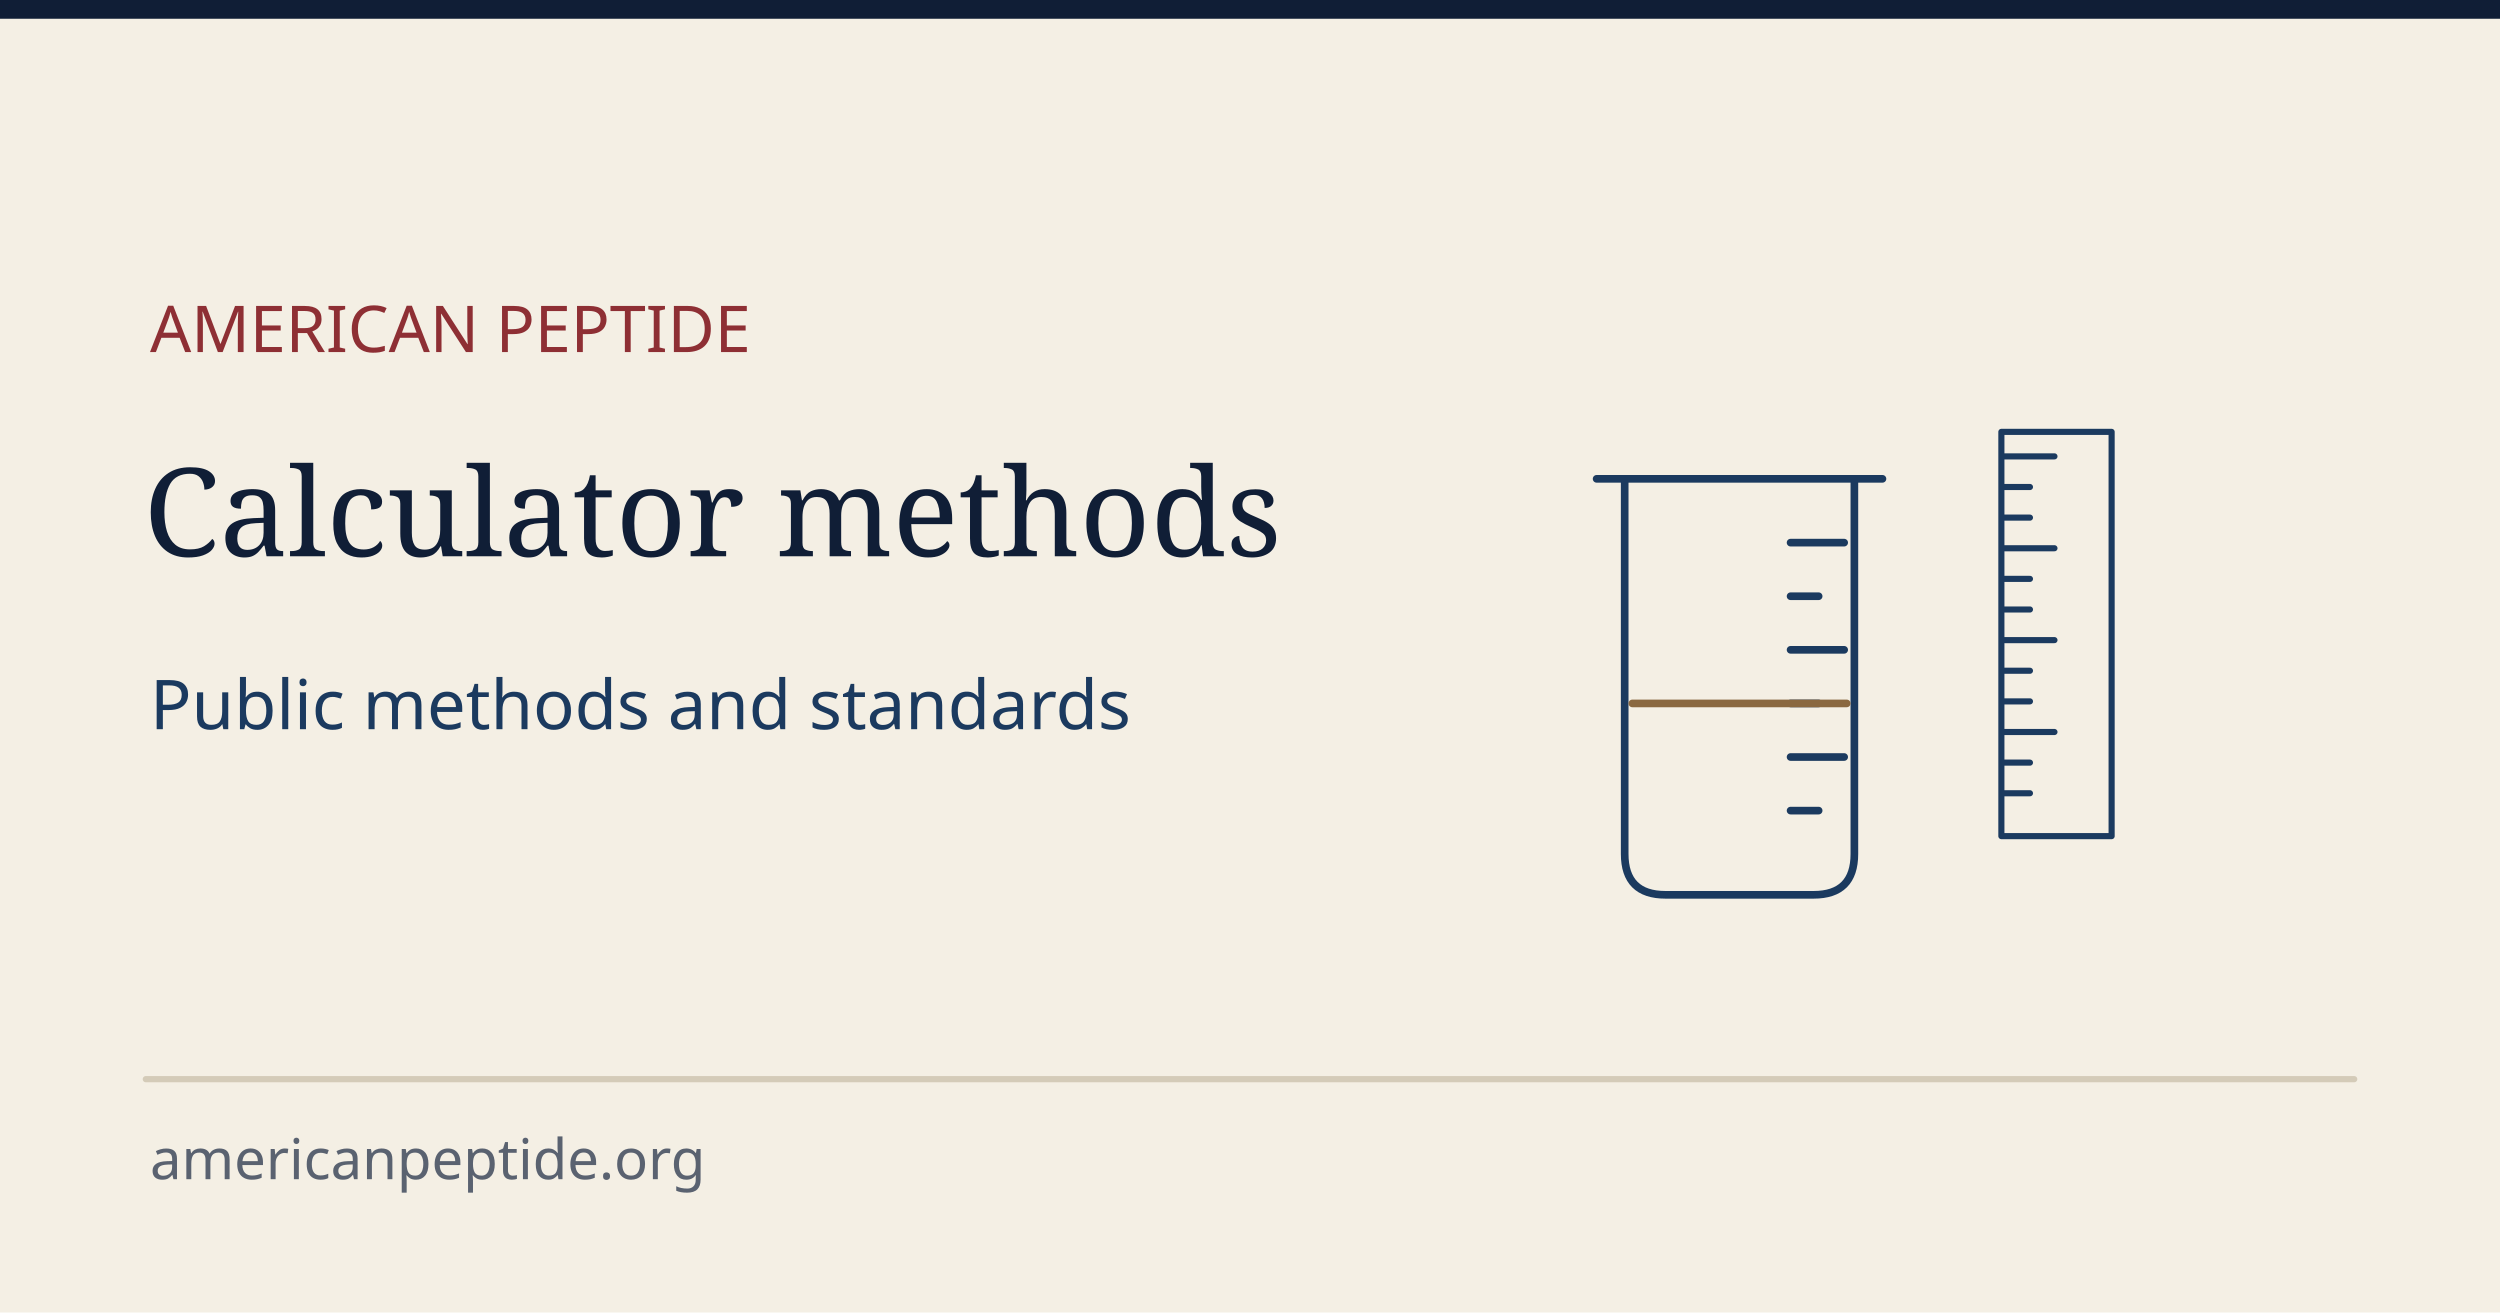
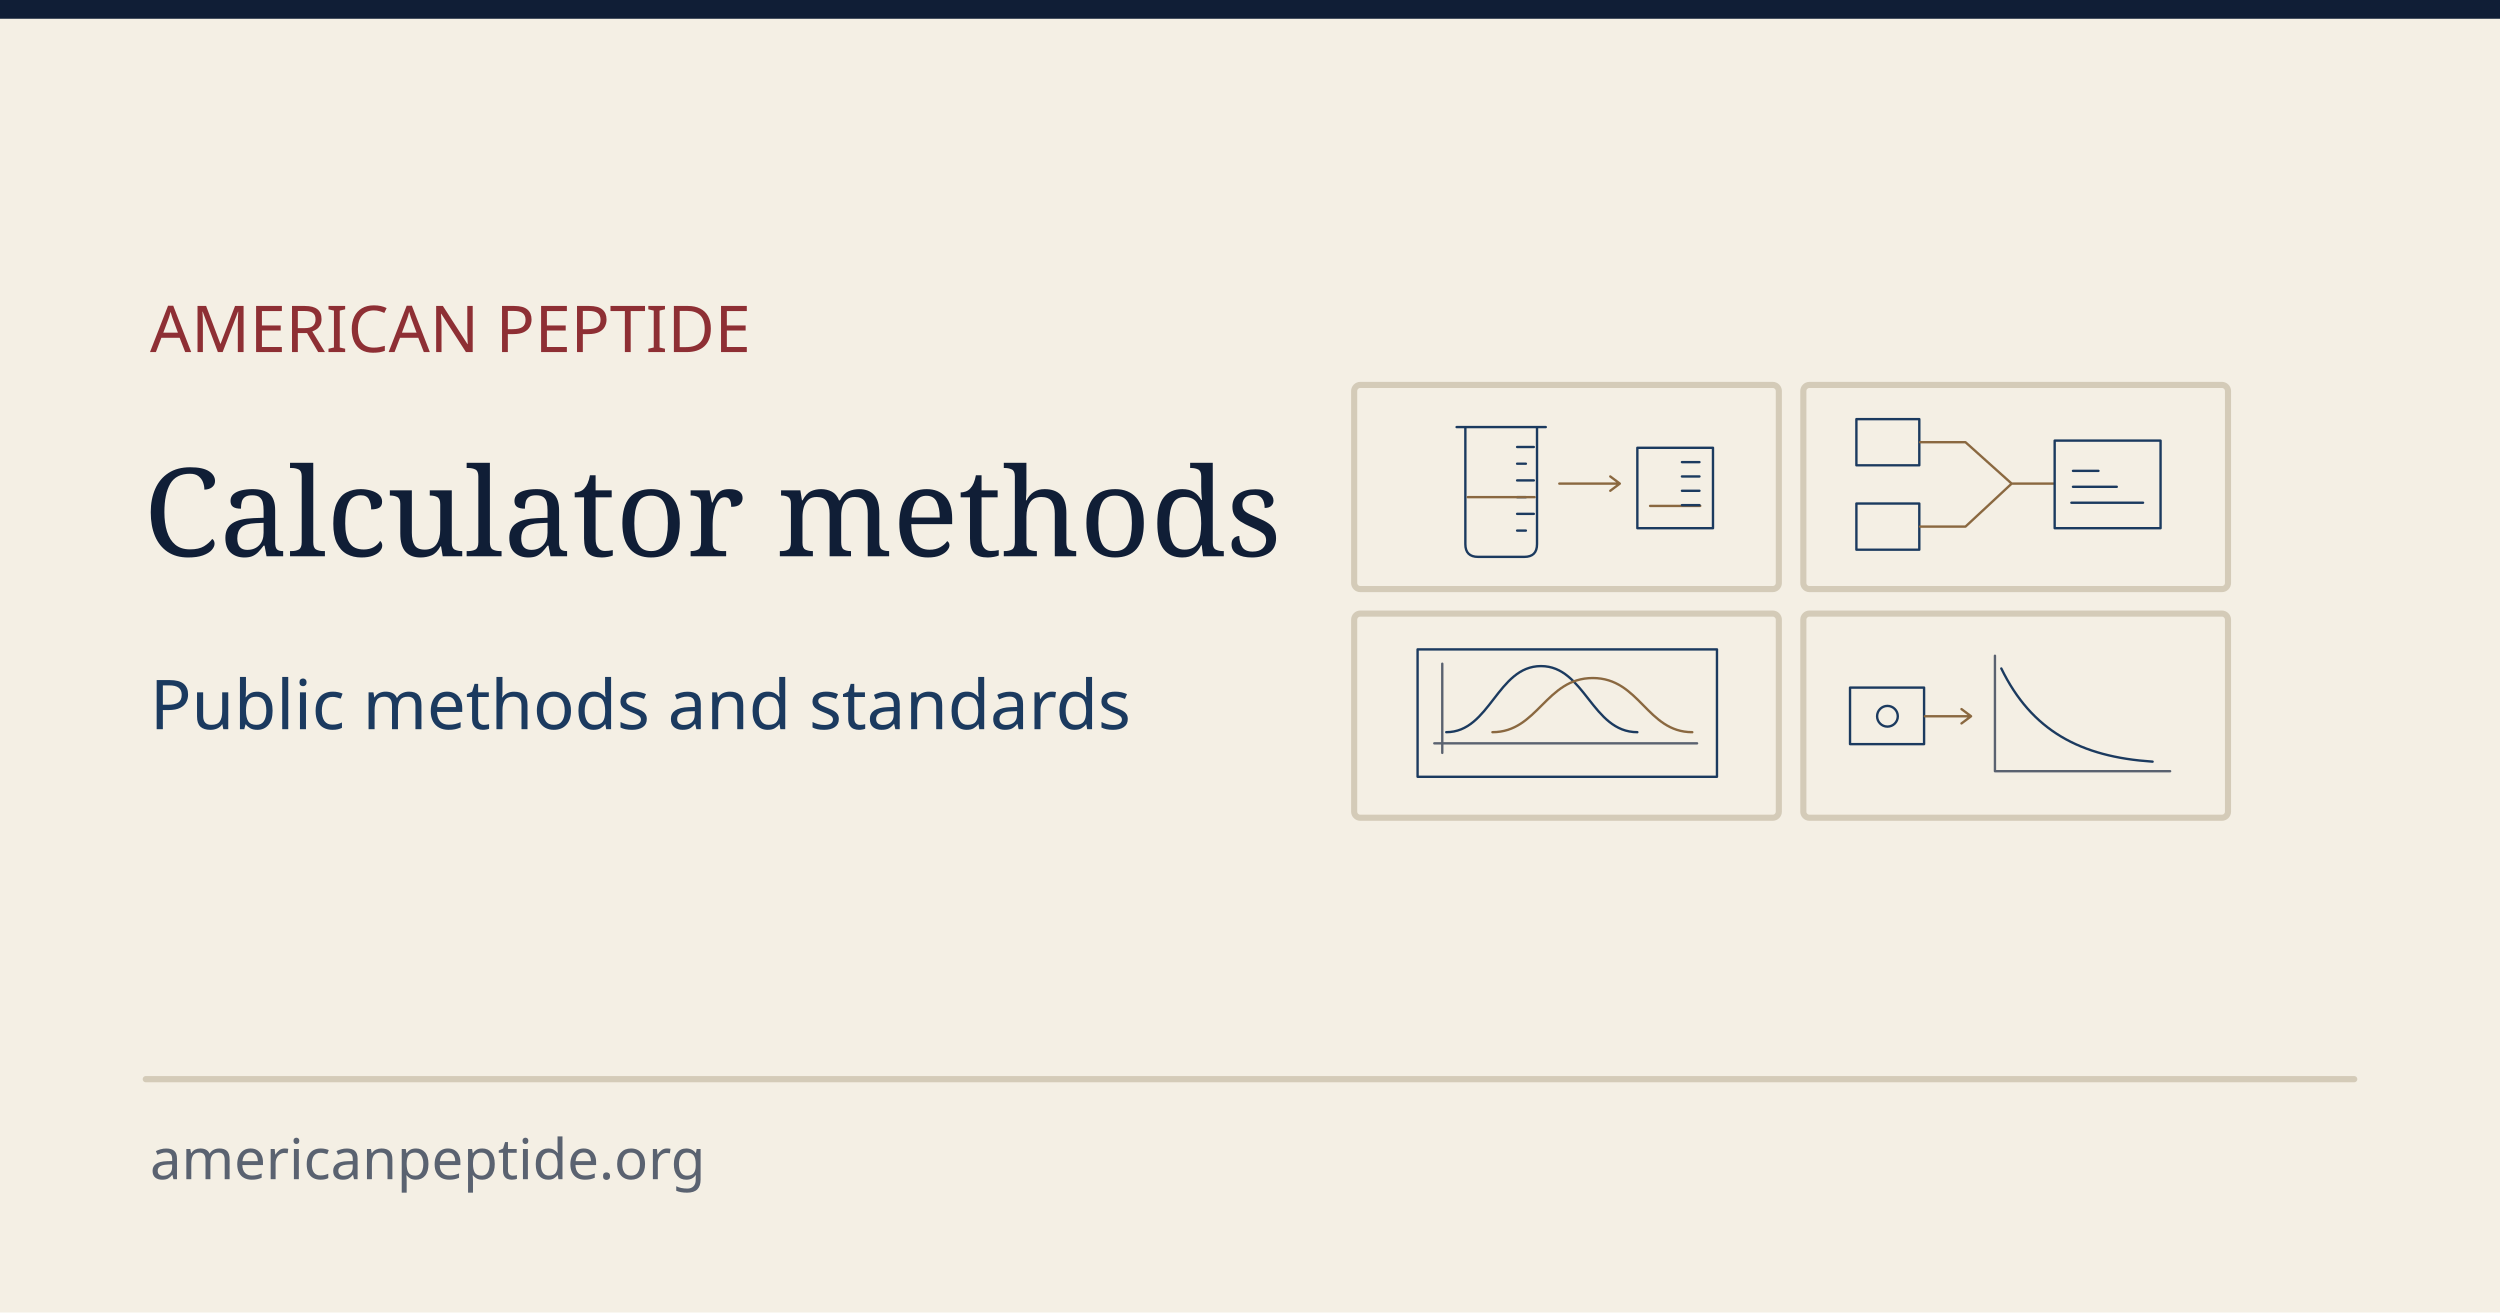
<svg xmlns="http://www.w3.org/2000/svg" width="1200" height="630" viewBox="0 0 1200 630" aria-hidden="true">
  <rect x="0" y="0" width="1200" height="630" rx="0" fill="#f4efe4" stroke="none" />
  <g stroke-width="3" stroke-linecap="round" stroke-linejoin="round">
    <rect x="0" y="0" width="1200" height="9" rx="0" fill="#101e36" stroke="none" />
    <path d="M70 518h1060" stroke="#d4cbb8" fill="none" />
    <text x="72" y="169" font-family="sans-serif" text-anchor="start" font-size="31" fill="#8e2f34" stroke="none">AMERICAN PEPTIDE</text>
    <text x="69" y="267" font-family="serif" text-anchor="start" font-size="59" fill="#101e36" stroke="none">Calculator methods</text>
    <text x="72" y="350" font-family="sans-serif" text-anchor="start" font-size="33" fill="#1b3a5f" stroke="none">Public methods and standards</text>
    <text x="72" y="566" font-family="sans-serif" text-anchor="start" font-size="27" fill="#5a6270" stroke="none">americanpeptide.org</text>
    <g transform="translate(650 173) scale(0.98)">
-       <g transform="translate(75 33) scale(1.25)">
-         <path d="M35 20h112m-101 0v147q0 16 16 16h58q16 0 16-16V20" stroke="#1b3a5f" fill="none" />
-         <path d="M48 108h86v58q0 14-14 14H62q-14 0-14-14Z" stroke="none" fill="none" />
-         <path d="M111 45h21" stroke="#1b3a5f" fill="none" />
-         <path d="M111 66h11" stroke="#1b3a5f" fill="none" />
-         <path d="M111 87h21" stroke="#1b3a5f" fill="none" />
-         <path d="M111 108h11" stroke="#1b3a5f" fill="none" />
-         <path d="M111 129h21" stroke="#1b3a5f" fill="none" />
-         <path d="M111 150h11" stroke="#1b3a5f" fill="none" />
-         <path d="M49 108h84" stroke="#8a6840" fill="none" />
+       <g transform="translate(0 12) scale(1)">
+         <rect x="0" y="0" width="208" height="100" rx="3" fill="#f4efe4" stroke="#d4cbb8" />
+         <g transform="translate(10 7) scale(0.39)">
+           <g transform="translate(68 15) scale(1)">
+             <path d="M35 20h112m-101 0v147q0 16 16 16h58q16 0 16-16V20" stroke="#1b3a5f" fill="none" />
+             <path d="M48 108h86v58q0 14-14 14H62q-14 0-14-14Z" stroke="none" fill="none" />
+             <path d="M111 45h21" stroke="#1b3a5f" fill="none" />
+             <path d="M111 66h11" stroke="#1b3a5f" fill="none" />
+             <path d="M111 87h21" stroke="#1b3a5f" fill="none" />
+             <path d="M111 108h11" stroke="#1b3a5f" fill="none" />
+             <path d="M111 129h21" stroke="#1b3a5f" fill="none" />
+             <path d="M111 150h11" stroke="#1b3a5f" fill="none" />
+             <path d="M49 108h84" stroke="#8a6840" fill="none" />
+           </g>
+           <path d="M232 106h76m-12-9 12 9-12 9" stroke="#8a6840" fill="none" />
+           <rect x="330" y="61" width="95" height="101" rx="0" fill="#f4efe4" stroke="#1b3a5f" />
+           <path d="M346 134h63" stroke="#8a6840" fill="none" />
+           <path d="M386 79h22" stroke="#1b3a5f" fill="none" />
+           <path d="M386 97h22" stroke="#1b3a5f" fill="none" />
+           <path d="M386 115h22" stroke="#1b3a5f" fill="none" />
+           <path d="M386 133h22" stroke="#1b3a5f" fill="none" />
+         </g>
      </g>
-       <g transform="translate(317 35) scale(1)">
-         <rect x="0" y="0" width="54" height="198" rx="0" fill="none" stroke="#1b3a5f" />
-         <path d="M1 12h25" stroke="#1b3a5f" fill="none" />
-         <path d="M1 27h13" stroke="#1b3a5f" fill="none" />
-         <path d="M1 42h13" stroke="#1b3a5f" fill="none" />
-         <path d="M1 57h25" stroke="#1b3a5f" fill="none" />
-         <path d="M1 72h13" stroke="#1b3a5f" fill="none" />
-         <path d="M1 87h13" stroke="#1b3a5f" fill="none" />
-         <path d="M1 102h25" stroke="#1b3a5f" fill="none" />
-         <path d="M1 117h13" stroke="#1b3a5f" fill="none" />
-         <path d="M1 132h13" stroke="#1b3a5f" fill="none" />
-         <path d="M1 147h25" stroke="#1b3a5f" fill="none" />
-         <path d="M1 162h13" stroke="#1b3a5f" fill="none" />
-         <path d="M1 177h13" stroke="#1b3a5f" fill="none" />
+       <g transform="translate(220 12) scale(1)">
+         <rect x="0" y="0" width="208" height="100" rx="3" fill="none" stroke="#d4cbb8" />
+         <g transform="translate(10 7) scale(0.39)">
+           <rect x="41" y="25" width="79" height="58" rx="0" fill="none" stroke="#1b3a5f" />
+           <rect x="41" y="131" width="79" height="58" rx="0" fill="#f4efe4" stroke="#1b3a5f" />
+           <path d="M121 54h57l58 52h54m-169 54h57l58-54" stroke="#8a6840" fill="none" />
+           <rect x="290" y="52" width="133" height="110" rx="0" fill="#f4efe4" stroke="#1b3a5f" />
+           <path d="M311 130h90M313 110h55M313 90h32" stroke="#1b3a5f" fill="none" />
+         </g>
+       </g>
+       <g transform="translate(0 124) scale(1)">
+         <rect x="0" y="0" width="208" height="100" rx="3" fill="#f4efe4" stroke="#d4cbb8" />
+         <g transform="translate(10 7) scale(0.39)">
+           <rect x="54" y="27" width="376" height="160" rx="0" fill="#f4efe4" stroke="#1b3a5f" />
+           <rect x="169" y="28" width="144" height="158" rx="0" fill="none" stroke="none" />
+           <path d="M75 145h330M85 45v112" stroke="#5a6270" fill="none" />
+           <path d="M90 131c55 0 64-83 119-83s64 83 121 83" stroke="#1b3a5f" fill="none" />
+           <path d="M148 131c57 0 67-68 126-68s68 68 125 68" stroke="#8a6840" fill="none" />
+         </g>
+       </g>
+       <g transform="translate(220 124) scale(1)">
+         <rect x="0" y="0" width="208" height="100" rx="3" fill="none" stroke="#d4cbb8" />
+         <g transform="translate(10 7) scale(0.39)">
+           <rect x="33" y="75" width="93" height="71" rx="0" fill="none" stroke="#1b3a5f" />
+           <circle cx="80" cy="111" r="13" fill="#f4efe4" stroke="#1b3a5f" />
+           <path d="M127 111h58m-12-9 12 9-12 9" stroke="#8a6840" fill="none" />
+           <path d="M215 35v145h220" stroke="#5a6270" fill="none" />
+           <path d="M223 51c38 78 99 111 190 117" stroke="#1b3a5f" fill="none" />
+         </g>
      </g>
    </g>
  </g>
</svg>
